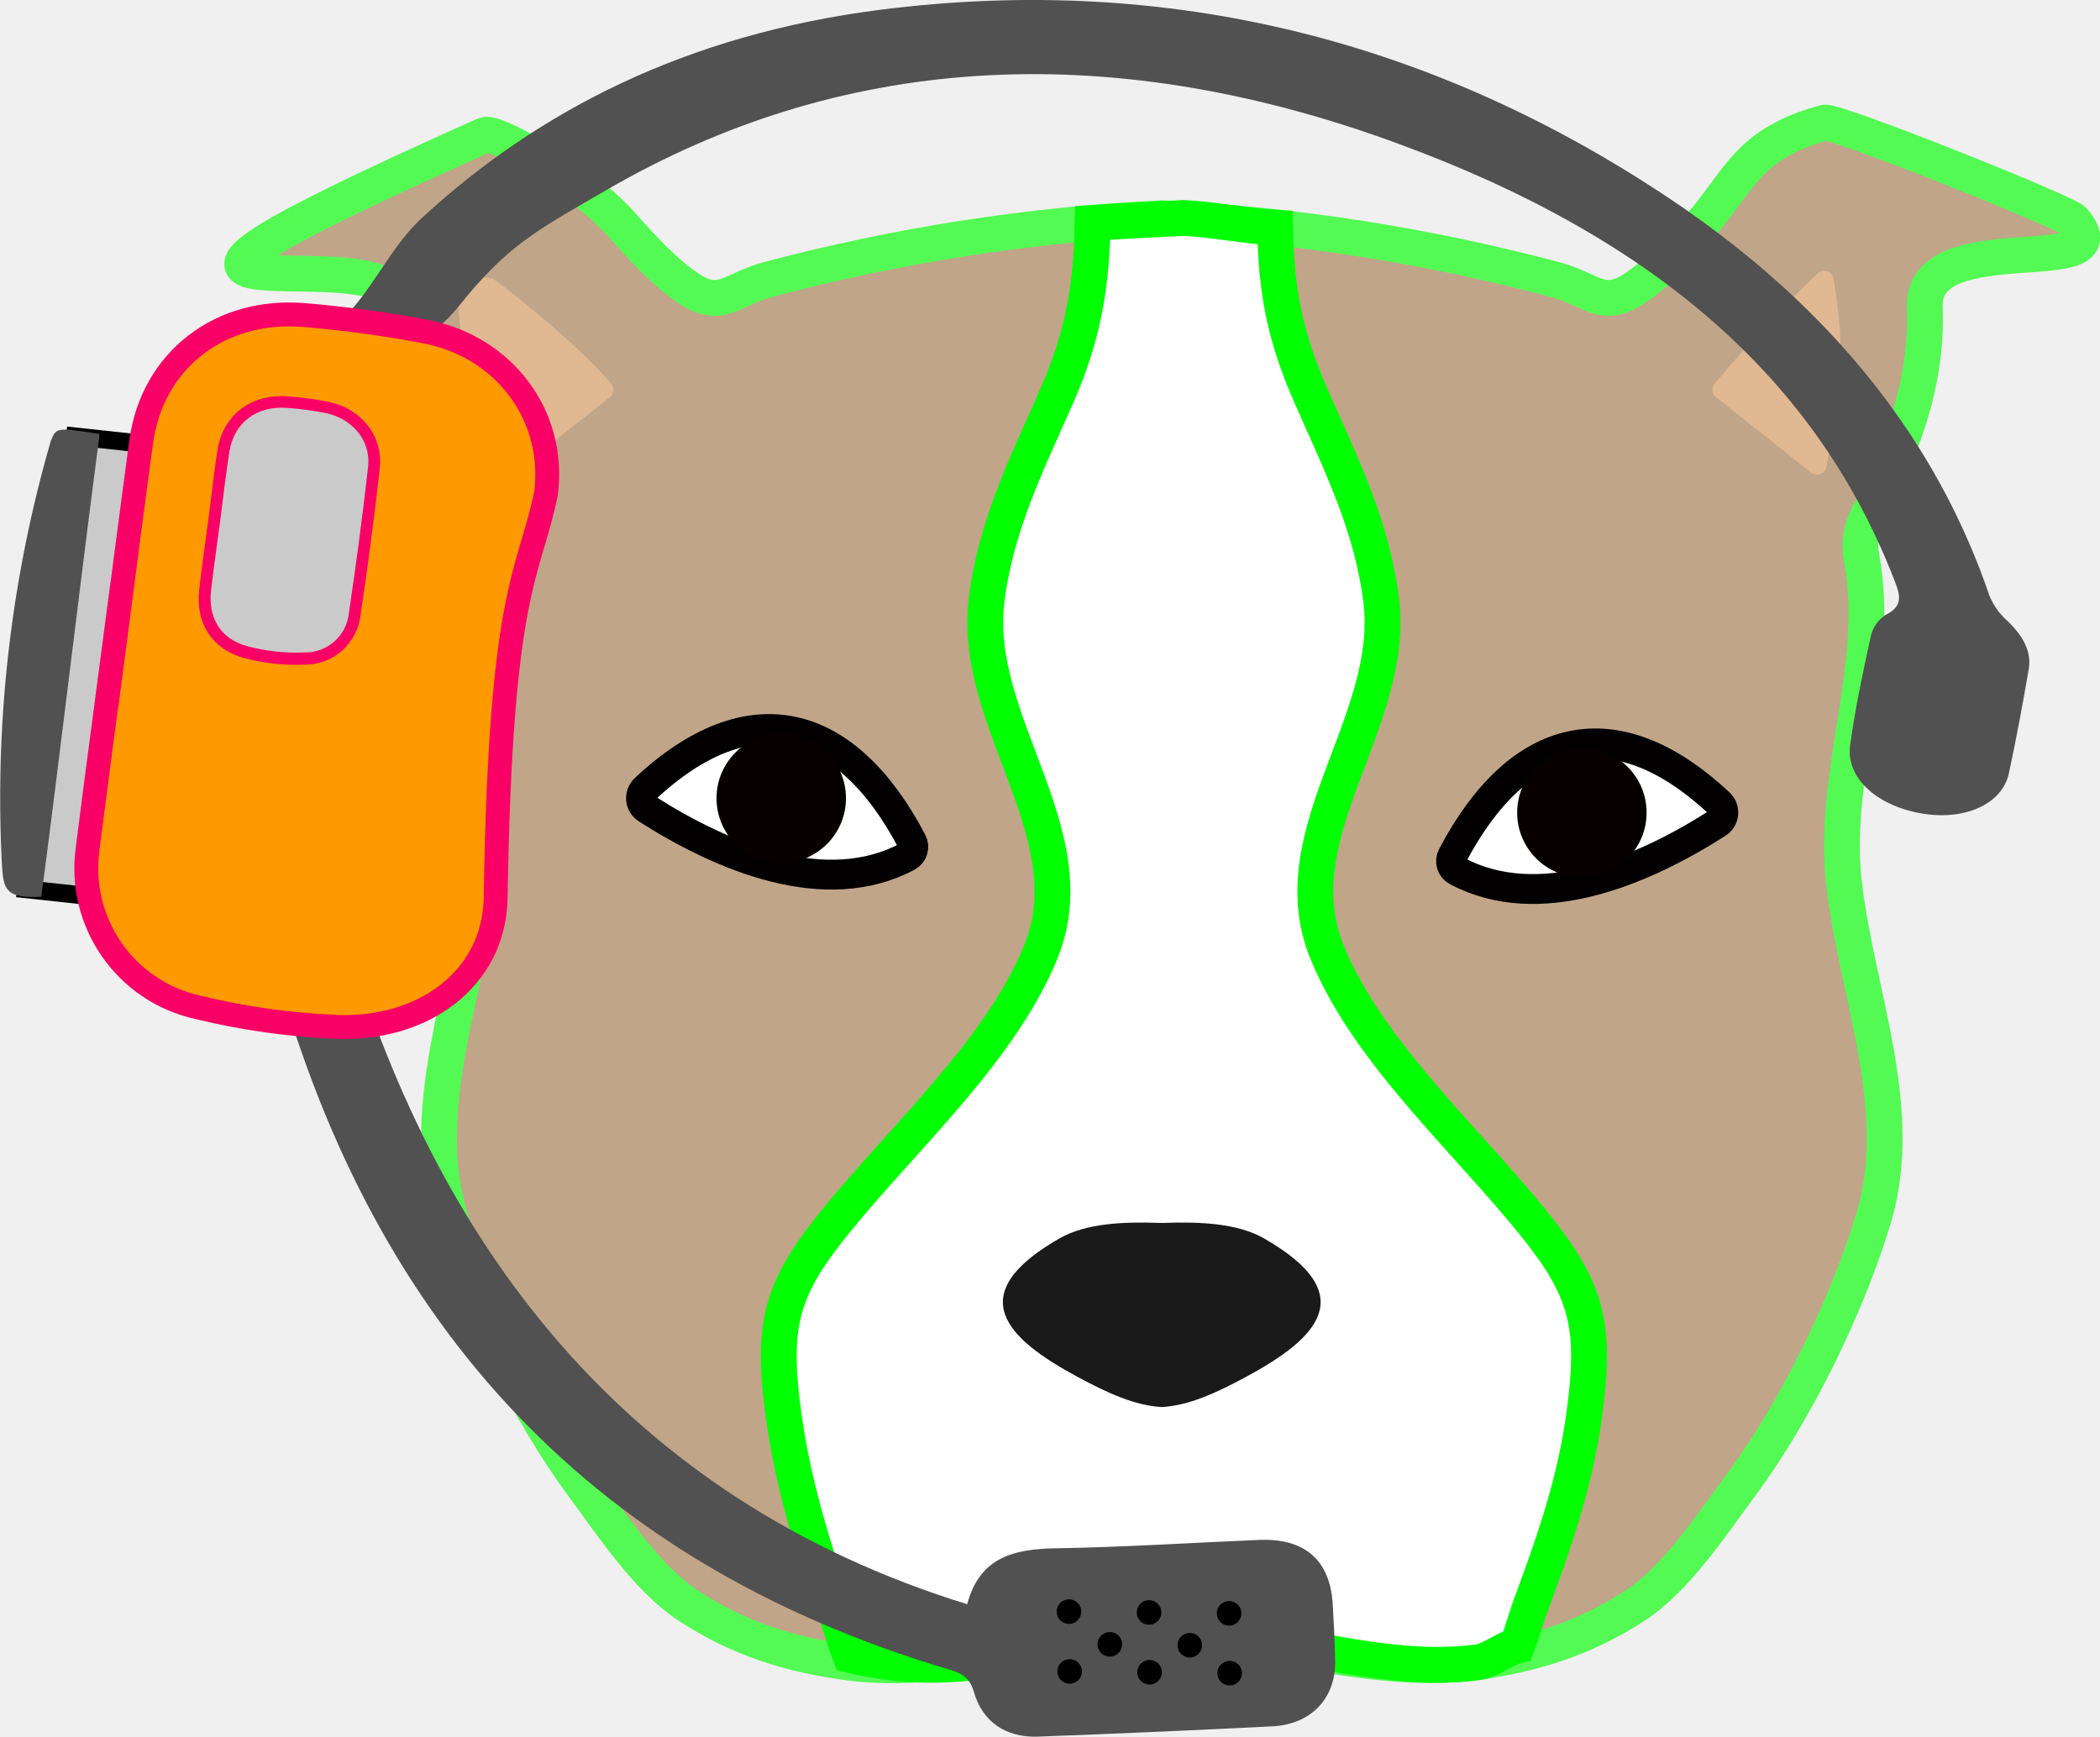
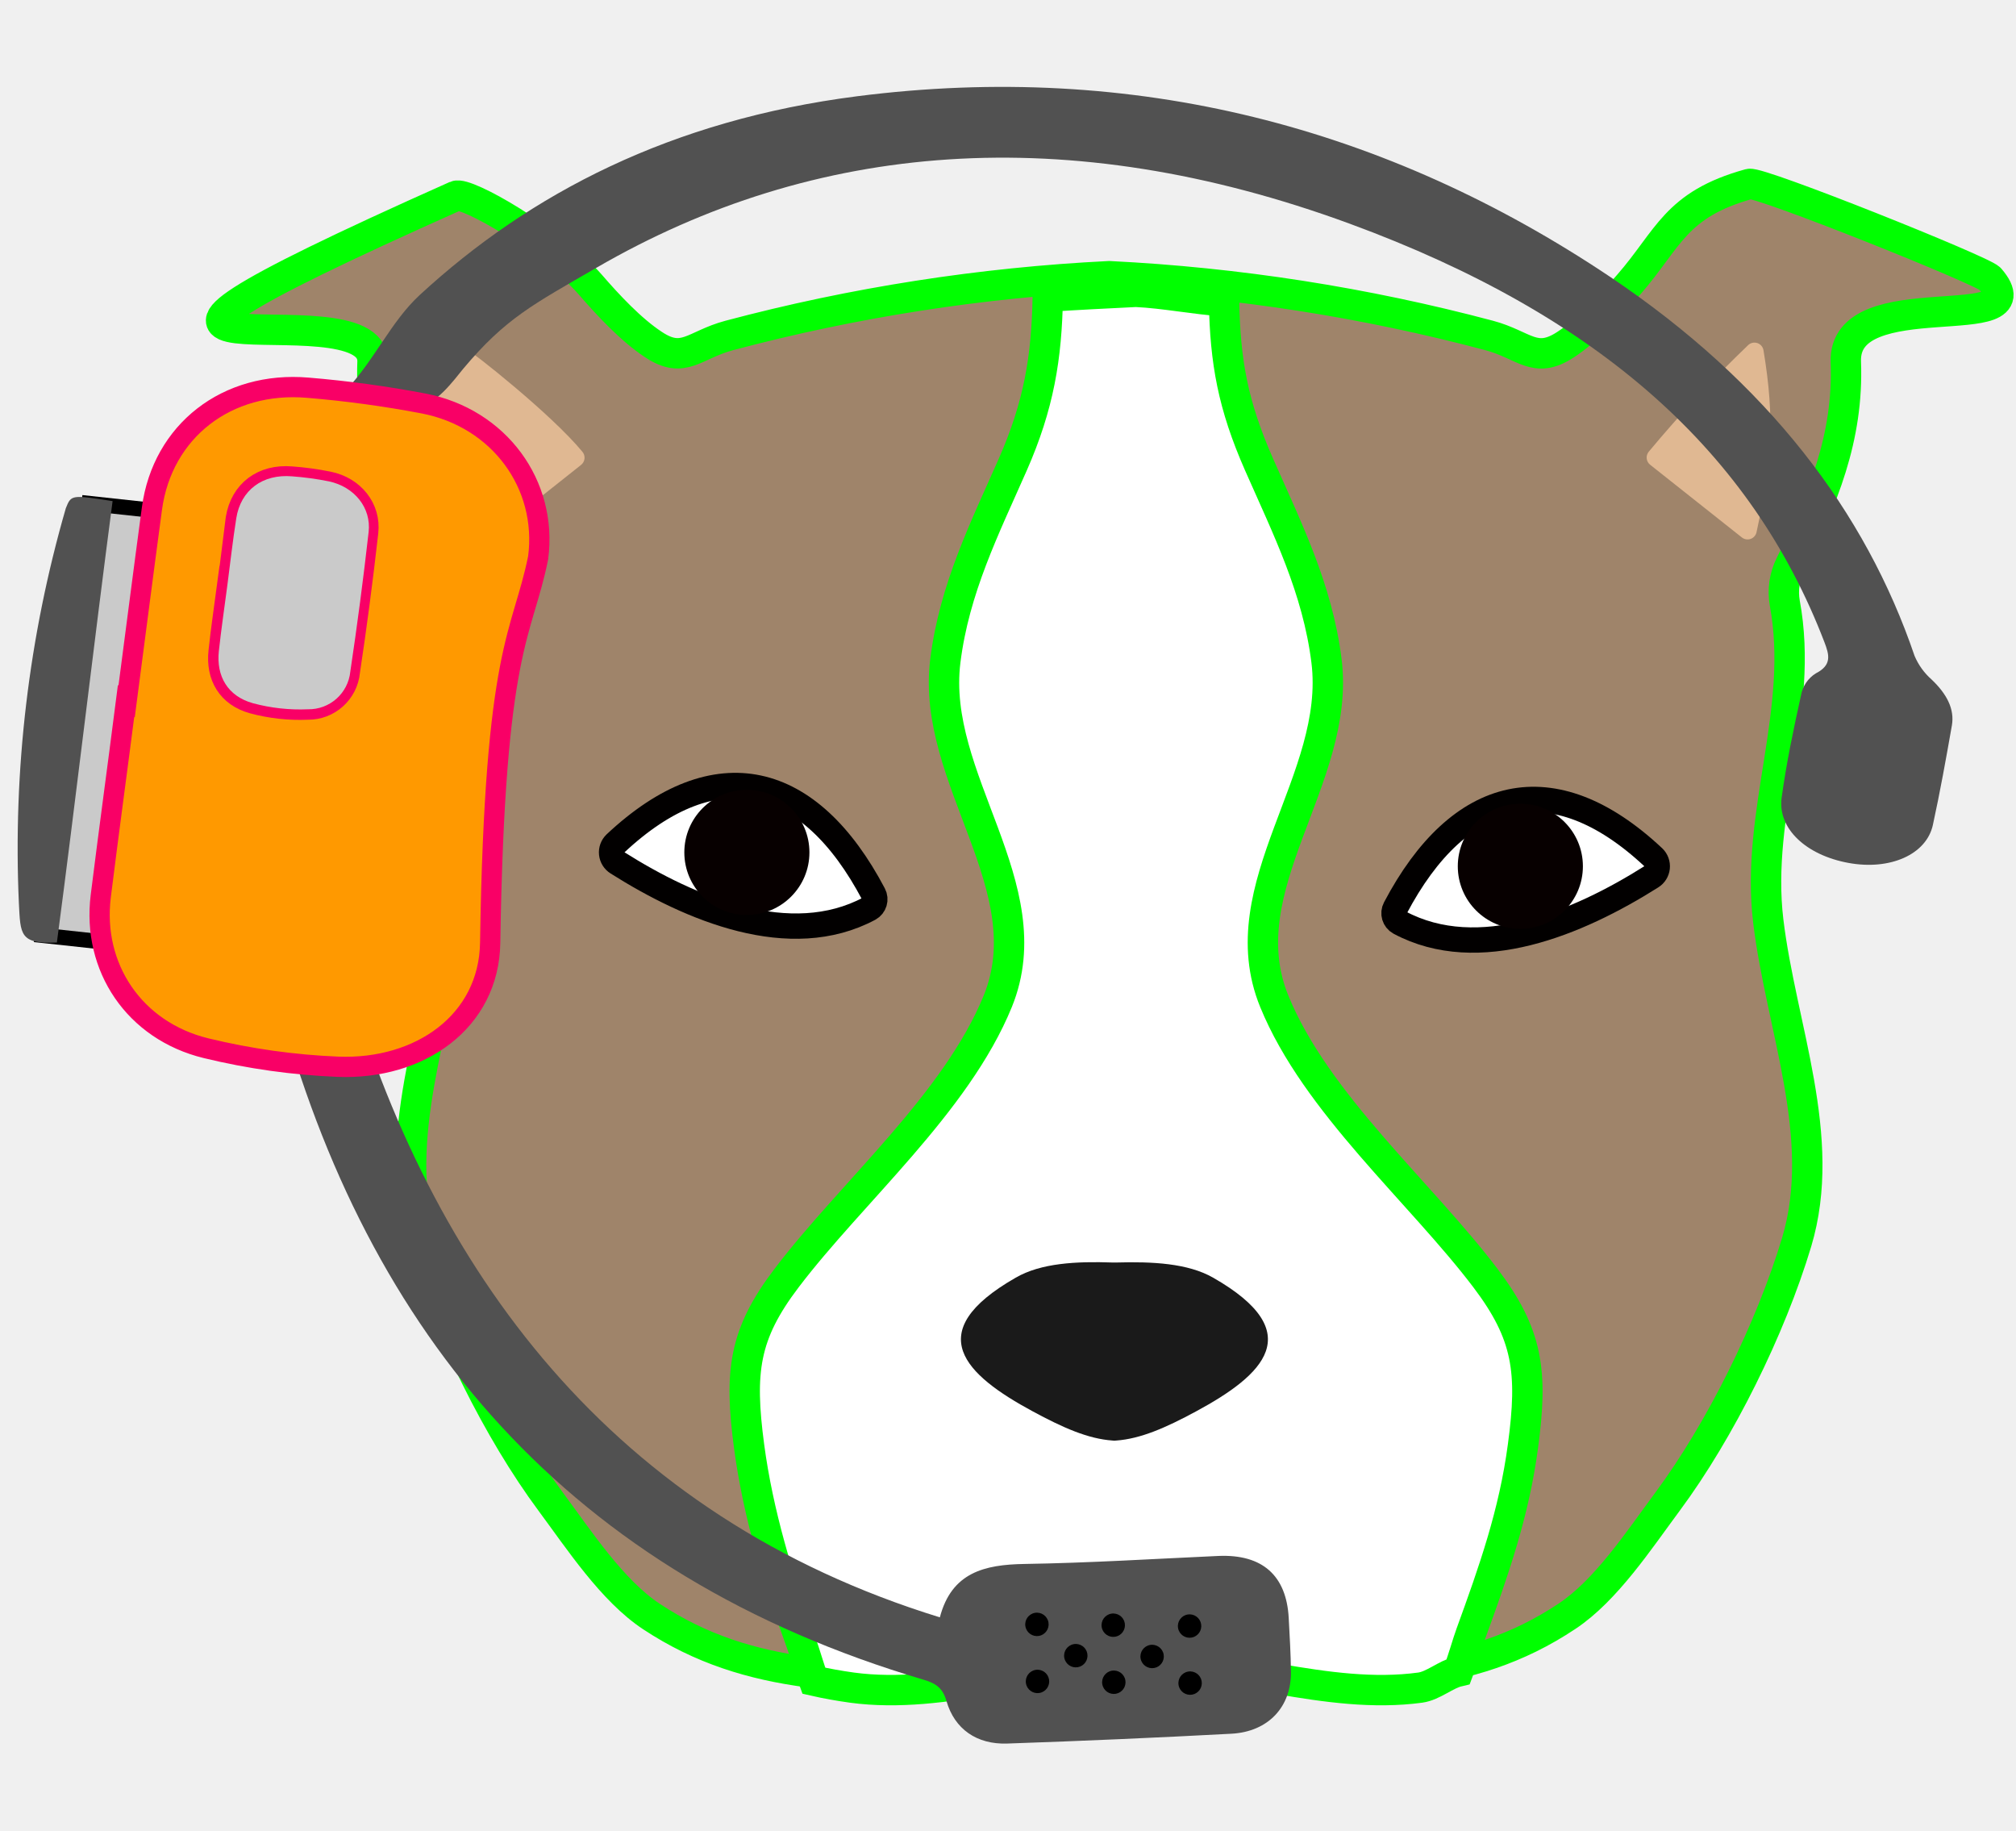
- <svg xmlns="http://www.w3.org/2000/svg" viewBox="0 0 351.73 290.89">
+ <svg xmlns="http://www.w3.org/2000/svg" viewBox="0 0 398.03 361.38">
  <defs>
-     <style>.cls-1,.cls-11{fill:#cacaca;}.cls-1{stroke:#000;stroke-width:3px;}.cls-1,.cls-10,.cls-3,.cls-4,.cls-5{stroke-miterlimit:10;}.cls-2{opacity:0.65;}.cls-3{fill:#a67c52;}.cls-3,.cls-4{stroke:lime;stroke-width:6px;}.cls-4,.cls-5{fill:#fff;}.cls-5{stroke:#020000;stroke-width:5px;}.cls-6{fill:#e0b892;}.cls-7{fill:#1a1a1a;}.cls-8{fill:#070000;}.cls-9{fill:#515151;}.cls-10{fill:#f90;stroke:#f90066;stroke-width:4px;}</style>
+     <style>.cls-1{opacity:0.66;}.cls-2{fill:#754c24;}.cls-13,.cls-3{fill:none;}.cls-3,.cls-4{stroke:lime;stroke-width:6px;}.cls-11,.cls-3,.cls-4,.cls-5,.cls-9{stroke-miterlimit:10;}.cls-4,.cls-5{fill:#fff;}.cls-5{stroke:#020000;stroke-width:5px;}.cls-6{fill:#e0b892;}.cls-7{fill:#1a1a1a;}.cls-8{fill:#070000;}.cls-12,.cls-9{fill:#cacaca;}.cls-9{stroke:#000;stroke-width:3px;}.cls-10{fill:#515151;}.cls-11{fill:#f90;stroke:#f90066;stroke-width:4px;}</style>
  </defs>
  <g id="Layer_2" data-name="Layer 2">
    <g id="Layer_2-2" data-name="Layer 2">
-       <rect class="cls-1" x="8.38" y="74.22" width="24.93" height="76.29" transform="translate(12.24 -1.59) rotate(6.19)" />
-       <g class="cls-2">
-         <path class="cls-3" d="M194.59,273.84c17.19,0,35.08,6.83,52.14,4.64,9.88-1.27,18.68-4,27.25-9.62,6.79-4.49,12.52-13.24,17.47-19.9,9.11-12.28,17.84-29.91,22.36-44.93,5.46-18.15-2.69-37.25-4.91-55.65-2.28-18.86,6.33-36.47,2.87-55.12a10.74,10.74,0,0,1,1-6.69c5.54-11.22,10.11-21.88,9.61-35.15-.54-14.15,33.82-4.12,24.93-14.47-1.19-1.39-40-16.9-41.71-16.41C292.65,24.1,291.59,30,284.62,38c-3.07,3.52-7,7.83-11,10.4-5.34,3.5-7.09,0-13.23-1.59a317.56,317.56,0,0,0-65.85-10.26,317.56,317.56,0,0,0-65.85,10.26c-6.15,1.64-7.9,5.09-13.23,1.59-3.91-2.56-7.89-6.88-11-10.4-6.91-7.92-21.48-16.19-23.29-15.38C-1.25,59.43,67.38,37.35,66.85,51.41c-.5,13.22,4,23.85,9.55,35a11.18,11.18,0,0,1,1,6.94c-3.41,18.6,5.16,36.18,2.89,55-2.22,18.4-10.37,37.5-4.91,55.65C79.9,219,88.62,236.68,97.74,249c4.95,6.67,10.67,15.42,17.47,19.9,8.57,5.66,17.37,8.35,27.25,9.62C159.51,280.66,177.39,273.84,194.59,273.84Z" />
+       <g class="cls-1">
+         <path class="cls-2" d="M219,324.75c19.58,0,39.95,7.77,59.37,5.28,11.25-1.44,21.27-4.51,31-11,7.73-5.11,14.25-15.07,19.89-22.67,10.38-14,20.32-34.06,25.46-51.17,6.21-20.67-3.07-42.41-5.6-63.37-2.59-21.47,7.21-41.54,3.26-62.77a12.23,12.23,0,0,1,1.11-7.62c6.31-12.78,11.51-24.92,10.94-40C363.87,55.34,403,66.77,392.88,55c-1.36-1.58-45.5-19.25-47.5-18.69-14.68,4.06-15.89,10.8-23.83,19.89-3.49,4-8,8.92-12.47,11.84C303,72,301,68.08,294,66.21a361.63,361.63,0,0,0-75-11.69,361.63,361.63,0,0,0-75,11.69C137,68.08,135,72,129,68c-4.45-2.92-9-7.83-12.47-11.84C108.63,47.17,92,37.75,90,38.67-4,80.59,74.16,55.45,73.55,71.46,73,86.51,78.15,98.62,84.43,111.35a12.73,12.73,0,0,1,1.15,7.9c-3.88,21.18,5.88,41.2,3.29,62.62-2.53,21-11.81,42.7-5.6,63.37,5.14,17.11,15.08,37.19,25.46,51.17,5.63,7.59,12.15,17.56,19.89,22.67,9.76,6.45,19.78,9.51,31,11C179.08,332.52,199.44,324.75,219,324.75Z" />
      </g>
-       <path class="cls-4" d="M265.39,236.66c1.72-13,.91-19.42-6.5-29.17-11.32-14.9-29.4-30.29-36.62-48-8.1-19.84,11.62-38.5,9.06-59-1.56-12.53-6.8-22.91-11.7-34.06-4.52-10.27-5.87-17.77-6.06-28.28-5.14-.33-10.25-1.39-15.28-1.64-5,.24-10.14.5-15.28.83-.19,10.51-1.54,18.81-6.06,29.08-4.9,11.14-10.14,21.53-11.7,34.06-2.55,20.49,17.16,39.15,9.06,59-7.22,17.68-25.3,33.08-36.62,48-7.41,9.75-8.22,16.21-6.5,29.17,1.54,11.62,5.05,23.18,9,34,.65,1.76,1.33,4.28,2.2,6.59,2.15.49,4.35.89,6.6,1.19,16.12,2.19,33-4.64,49.27-4.64s33.15,6.83,49.27,4.64c2.26-.31,4.45-2.3,6.6-2.8.87-2.31,1.55-4.83,2.2-6.59C260.34,258.23,263.85,248.28,265.39,236.66Z" />
-       <path class="cls-5" d="M108,132.18c17.49-16.41,33.7-12.25,44.75,8.79a1.84,1.84,0,0,1-.74,2.49c-13.72,7.34-31,.11-43.69-8A2.11,2.11,0,0,1,108,132.18Z" />
-       <path class="cls-6" d="M83.67,78.25C81,66.07,70.4,44.21,82.46,46.66c.61.12,14.44,11,19.92,17.62a1.59,1.59,0,0,1-.24,2.26L86.2,79.16A1.59,1.59,0,0,1,83.67,78.25Z" />
-       <path class="cls-7" d="M211.7,207.43c-4.39-2.51-10.57-2.81-16.81-2.59h-.62c-6.25-.22-12.42.08-16.81,2.59-16.57,9.48-8.71,16.86,2.91,23.14,5.37,2.91,9.7,4.78,13.89,5.09a2,2,0,0,0,.66,0c4.19-.31,8.52-2.18,13.89-5.09C220.41,224.29,228.27,216.91,211.7,207.43Z" />
-       <path class="cls-6" d="M305.89,78.25c2.67-12.19,3.23-19.45,1.21-31.59a1.59,1.59,0,0,0-2.66-.88,224.63,224.63,0,0,0-17.26,18.5,1.59,1.59,0,0,0,.24,2.26l15.94,12.63A1.59,1.59,0,0,0,305.89,78.25Z" />
-       <path class="cls-5" d="M288,134.59c-17.49-16.41-33.7-12.25-44.75,8.79a1.84,1.84,0,0,0,.74,2.49c13.72,7.34,31,.11,43.69-8A2.11,2.11,0,0,0,288,134.59Z" />
-       <circle class="cls-8" cx="130.85" cy="133.71" r="10.84" />
-       <circle class="cls-8" cx="264.95" cy="136.12" r="10.84" />
-       <path class="cls-9" d="M57.69,53.19c5.09-5.31,7.87-12,13-16.71,19.4-17.87,44.15-30.7,76.81-34.85,48.74-6.19,93,5.41,132.3,31.74,27.71,18.58,44.83,41.15,53.44,66.49a11.47,11.47,0,0,0,3,4.16c2.66,2.54,4.06,5.19,3.55,8.07-1,5.84-2.07,11.67-3.33,17.46-1.13,5.21-7.54,8-14.82,6.67-7.44-1.35-12.49-6-11.76-11.39.83-6.06,2.09-12.05,3.41-18a5.68,5.68,0,0,1,2.61-3.87c2.89-1.48,2.34-3.29,1.5-5.49C304.62,64.23,278.08,40.15,234,24c-49.65-18.22-94-14.42-132.23,7.72-11.18,6.48-16,8.9-23.47,17.78-1.34,1.6-5.11,6.85-7.83,6.2C66.6,54.74,62.68,54.13,57.69,53.19Z" />
-       <path class="cls-9" d="M57.28,154.52C72.49,208.23,104.65,251,162,268.71c2.08-7.9,7.85-9.26,14.88-9.37,11.35-.18,22.7-.93,34-1.4,7.71-.32,11.95,3.42,12.35,10.91.17,3.14.35,6.28.4,9.42.08,6.17-4,10.55-10.45,10.89q-19.68,1-39.38,1.73c-5.34.19-9.26-2.52-10.67-7.45-.63-2.21-1.77-3.09-3.94-3.73-62.39-18.44-97.8-60.43-113.6-119.5-.07-.25-.73-4.47-.75-5C48.64,155,53.17,154.7,57.28,154.52Z" />
-       <path class="cls-9" d="M16.69,72.69c-3.31,25.17-6.54,53-9.77,77.52-6.54.29-6.39-1.4-6.67-6.84A215.13,215.13,0,0,1,8.49,73.92C9.42,71.57,9.42,71.57,16.69,72.69Z" />
-       <circle cx="179.05" cy="269.95" r="2.06" transform="translate(-44.16 35.19) rotate(-10)" />
-       <circle cx="179.15" cy="279.97" r="2.06" transform="translate(-45.89 35.36) rotate(-10)" />
-       <circle cx="185.88" cy="275.43" r="2.06" transform="translate(-45 36.46) rotate(-10)" />
-       <circle cx="192.46" cy="270.09" r="2.06" transform="translate(-43.98 37.52) rotate(-10)" />
-       <circle cx="192.55" cy="280.11" r="2.06" transform="translate(-45.72 37.69) rotate(-10)" />
-       <circle cx="199.28" cy="275.58" r="2.06" transform="translate(-44.83 38.79) rotate(-10)" />
-       <circle cx="205.86" cy="270.24" r="2.06" transform="translate(-43.8 39.85) rotate(-10)" />
-       <circle cx="205.96" cy="280.26" r="2.06" transform="translate(-45.54 40.02) rotate(-10)" />
-       <path class="cls-10" d="M19.19,107.86c1.48-11.3,2.93-22.6,4.46-33.89C25.5,60.41,36.81,51.55,51,52.78a194.86,194.86,0,0,1,20.32,2.77c13.29,2.58,21.8,14.22,20.13,27.09-2.81,13.82-7.62,15.43-8.43,67.62C82.85,164.1,70.7,172.6,56.32,172a118.64,118.64,0,0,1-23.1-3.25,23.84,23.84,0,0,1-18.53-26.65c1.42-11.44,3-22.85,4.49-34.28ZM36.86,87.43c-.51,3.89-1.09,7.78-1.52,11.68-.48,4.42,1.57,7.93,6,9.16A31.74,31.74,0,0,0,51,109.33a7.34,7.34,0,0,0,7.41-6.62q1.84-12.23,3.22-24.52c.48-4.3-2.5-8-7-8.92a51.86,51.86,0,0,0-6.5-.88c-5.15-.43-9,2.44-9.75,7.37C37.8,79.63,37.37,83.53,36.86,87.43Z" />
-       <path class="cls-11" d="M36.86,87.38c.51-3.89.94-7.8,1.55-11.68.77-4.93,4.61-7.8,9.75-7.37a51.86,51.86,0,0,1,6.5.88c4.46,1,7.44,4.62,7,8.92q-1.39,12.29-3.22,24.52A7.34,7.34,0,0,1,51,109.29a31.74,31.74,0,0,1-9.67-1.07c-4.4-1.22-6.45-4.74-6-9.16C35.77,95.16,36.35,91.27,36.86,87.38Z" />
+       <path class="cls-3" d="M219,324.75c19.58,0,39.95,7.77,59.37,5.28,11.25-1.44,21.27-4.51,31-11,7.73-5.11,14.25-15.07,19.89-22.67,10.38-14,20.32-34.06,25.46-51.17,6.21-20.67-3.07-42.41-5.6-63.37-2.59-21.47,7.21-41.54,3.26-62.77a12.23,12.23,0,0,1,1.11-7.62c6.31-12.78,11.51-24.92,10.94-40C363.87,55.34,403,66.77,392.88,55c-1.36-1.58-45.5-19.25-47.5-18.69-14.68,4.06-15.89,10.8-23.83,19.89-3.49,4-8,8.92-12.47,11.84C303,72,301,68.08,294,66.21a361.63,361.63,0,0,0-75-11.69,361.63,361.63,0,0,0-75,11.69C137,68.08,135,72,129,68c-4.45-2.92-9-7.83-12.47-11.84C108.63,47.17,92,37.75,90,38.67-4,80.59,74.16,55.45,73.55,71.46,73,86.51,78.15,98.62,84.43,111.35a12.73,12.73,0,0,1,1.15,7.9c-3.88,21.18,5.88,41.2,3.29,62.62-2.53,21-11.81,42.7-5.6,63.37,5.14,17.11,15.08,37.19,25.46,51.17,5.63,7.59,12.15,17.56,19.89,22.67,9.76,6.45,19.78,9.51,31,11C179.08,332.52,199.44,324.75,219,324.75Z" />
+       <path class="cls-4" d="M300.68,285.49c2-14.76,1-22.12-7.4-33.22-12.9-17-33.48-34.5-41.7-54.64-9.22-22.6,13.23-43.84,10.32-67.18-1.78-14.27-7.74-26.09-13.33-38.79-5.15-11.7-6.68-20.23-6.9-32.2-5.85-.38-11.67-1.59-17.4-1.86-5.73.28-11.55.57-17.4.95-.21,12-1.75,21.42-6.9,33.12-5.59,12.69-11.55,24.52-13.33,38.79C183.74,153.79,206.19,175,197,197.63c-8.22,20.14-28.81,37.67-41.7,54.64-8.44,11.1-9.36,18.46-7.4,33.22,1.76,13.24,5.76,26.4,10.28,38.75.74,2,1.51,4.88,2.5,7.51,2.45.56,4.95,1,7.52,1.36,18.36,2.49,37.6-5.28,56.1-5.28s37.75,7.77,56.1,5.28c2.57-.35,5.07-2.62,7.52-3.19,1-2.63,1.76-5.5,2.5-7.51C294.92,310.05,298.92,298.72,300.68,285.49Z" />
+       <path class="cls-5" d="M121.48,166.51c19.92-18.69,38.38-13.95,51,10a2.1,2.1,0,0,1-.84,2.83c-15.63,8.35-35.25.12-49.76-9.05A2.41,2.41,0,0,1,121.48,166.51Z" />
+       <path class="cls-6" d="M93.73,105.1c-3-13.88-15.11-38.77-1.38-36C93,69.27,108.8,81.65,115,89.19a1.81,1.81,0,0,1-.27,2.57L96.62,106.13A1.81,1.81,0,0,1,93.73,105.1Z" />
+       <path class="cls-7" d="M239.53,252.2c-5-2.86-12-3.2-19.15-3h-.7c-7.12-.25-14.15.09-19.15,3-18.88,10.79-9.92,19.2,3.31,26.35,6.12,3.31,11,5.45,15.81,5.79a2.27,2.27,0,0,0,.75,0c4.77-.35,9.7-2.48,15.81-5.79C249.45,271.4,258.4,263,239.53,252.2Z" />
+       <path class="cls-6" d="M346.79,105.1c3-13.88,3.68-22.15,1.38-36a1.81,1.81,0,0,0-3-1,255.8,255.8,0,0,0-19.65,21.06,1.81,1.81,0,0,0,.27,2.57l18.15,14.38A1.81,1.81,0,0,0,346.79,105.1Z" />
+       <path class="cls-5" d="M326.47,169.26c-19.92-18.69-38.38-13.95-51,10a2.1,2.1,0,0,0,.84,2.83c15.63,8.35,35.25.12,49.76-9.05A2.41,2.41,0,0,0,326.47,169.26Z" />
+       <circle class="cls-8" cx="147.46" cy="168.25" r="12.35" />
+       <circle class="cls-8" cx="300.17" cy="170.99" r="12.35" />
+       <rect class="cls-9" x="12.89" y="100.63" width="28.02" height="85.75" transform="translate(15.63 -2.06) rotate(6.19)" />
+       <path class="cls-10" d="M68.32,77C74,71,77.17,63.48,82.89,58.21,104.7,38.12,132.52,23.7,169.22,19c54.79-7,104.58,6.09,148.71,35.67C349.07,75.59,368.32,101,378,129.45a12.89,12.89,0,0,0,3.37,4.68c3,2.85,4.56,5.83,4,9.07-1.15,6.56-2.33,13.12-3.75,19.63-1.28,5.85-8.47,9-16.65,7.5-8.36-1.52-14-6.76-13.22-12.81.93-6.81,2.34-13.55,3.83-20.26a6.39,6.39,0,0,1,2.93-4.35c3.25-1.66,2.63-3.7,1.69-6.17C345.87,89.4,316,62.34,266.44,44.14c-55.81-20.48-105.67-16.21-148.63,8.68-12.57,7.28-18,10-26.38,20-1.5,1.8-5.74,7.7-8.8,7C78.33,78.74,73.93,78.06,68.32,77Z" />
+       <path class="cls-10" d="M67.86,190.89C85,251.26,121.11,299.36,185.56,319.24c2.33-8.88,8.82-10.41,16.73-10.54,12.76-.2,25.51-1,38.27-1.58,8.67-.37,13.43,3.85,13.88,12.26.19,3.53.4,7.06.44,10.59.09,6.93-4.47,11.85-11.75,12.24q-22.12,1.18-44.26,1.94c-6,.21-10.4-2.84-12-8.38-.71-2.49-2-3.47-4.42-4.19C112.33,310.86,72.53,263.67,54.77,197.27c-.07-.28-.82-5-.84-5.65C58.15,191.44,63.24,191.1,67.86,190.89Z" />
+       <path class="cls-10" d="M22.23,98.91c-3.72,28.3-7.35,59.55-11,87.13-7.35.33-7.18-1.58-7.5-7.69A241.8,241.8,0,0,1,13,100.3C14.07,97.65,14.07,97.65,22.23,98.91Z" />
+       <circle cx="204.73" cy="320.63" r="2.31" transform="translate(-52.57 40.42) rotate(-10)" />
+       <circle cx="204.84" cy="331.89" r="2.31" transform="translate(-54.52 40.61) rotate(-10)" />
+       <circle cx="212.4" cy="326.8" r="2.31" transform="translate(-53.52 41.85) rotate(-10)" />
+       <circle cx="219.8" cy="320.79" r="2.31" transform="translate(-52.37 43.04) rotate(-10)" />
+       <circle cx="219.91" cy="332.05" r="2.31" transform="translate(-54.32 43.23) rotate(-10)" />
+       <circle cx="227.47" cy="326.96" r="2.31" transform="translate(-53.32 44.47) rotate(-10)" />
+       <circle cx="234.87" cy="320.96" r="2.31" transform="translate(-52.17 45.66) rotate(-10)" />
+       <circle cx="234.97" cy="332.22" r="2.31" transform="translate(-54.12 45.85) rotate(-10)" />
+       <path class="cls-11" d="M25,138.44c1.67-12.7,3.29-25.4,5-38.09,2.07-15.24,14.78-25.2,30.79-23.82a219,219,0,0,1,22.84,3.11c14.94,2.89,24.51,16,22.62,30.45-3.15,15.54-8.57,17.34-9.47,76-.24,15.56-13.9,25.11-30.06,24.47a133.35,133.35,0,0,1-26-3.65c-14.22-3.45-22.56-16-20.83-30,1.6-12.85,3.36-25.69,5-38.53Zm19.86-23c-.58,4.38-1.23,8.74-1.7,13.13-.54,5,1.77,8.92,6.71,10.29a35.68,35.68,0,0,0,10.87,1.2,8.25,8.25,0,0,0,8.33-7.44q2.07-13.74,3.62-27.56c.54-4.84-2.81-9-7.82-10a58.29,58.29,0,0,0-7.31-1c-5.79-.49-10.09,2.74-11,8.28C46,106.71,45.48,111.1,44.91,115.48Z" />
+       <path class="cls-12" d="M44.9,115.42c.57-4.38,1.06-8.76,1.75-13.12.87-5.54,5.18-8.77,11-8.28a58.29,58.29,0,0,1,7.31,1c5,1.07,8.37,5.2,7.82,10q-1.56,13.81-3.62,27.56A8.25,8.25,0,0,1,60.79,140a35.68,35.68,0,0,1-10.87-1.2c-4.95-1.38-7.25-5.32-6.71-10.29C43.68,124.17,44.33,119.8,44.9,115.42Z" />
+       <rect class="cls-13" width="398.03" height="361.38" />
    </g>
  </g>
</svg>
